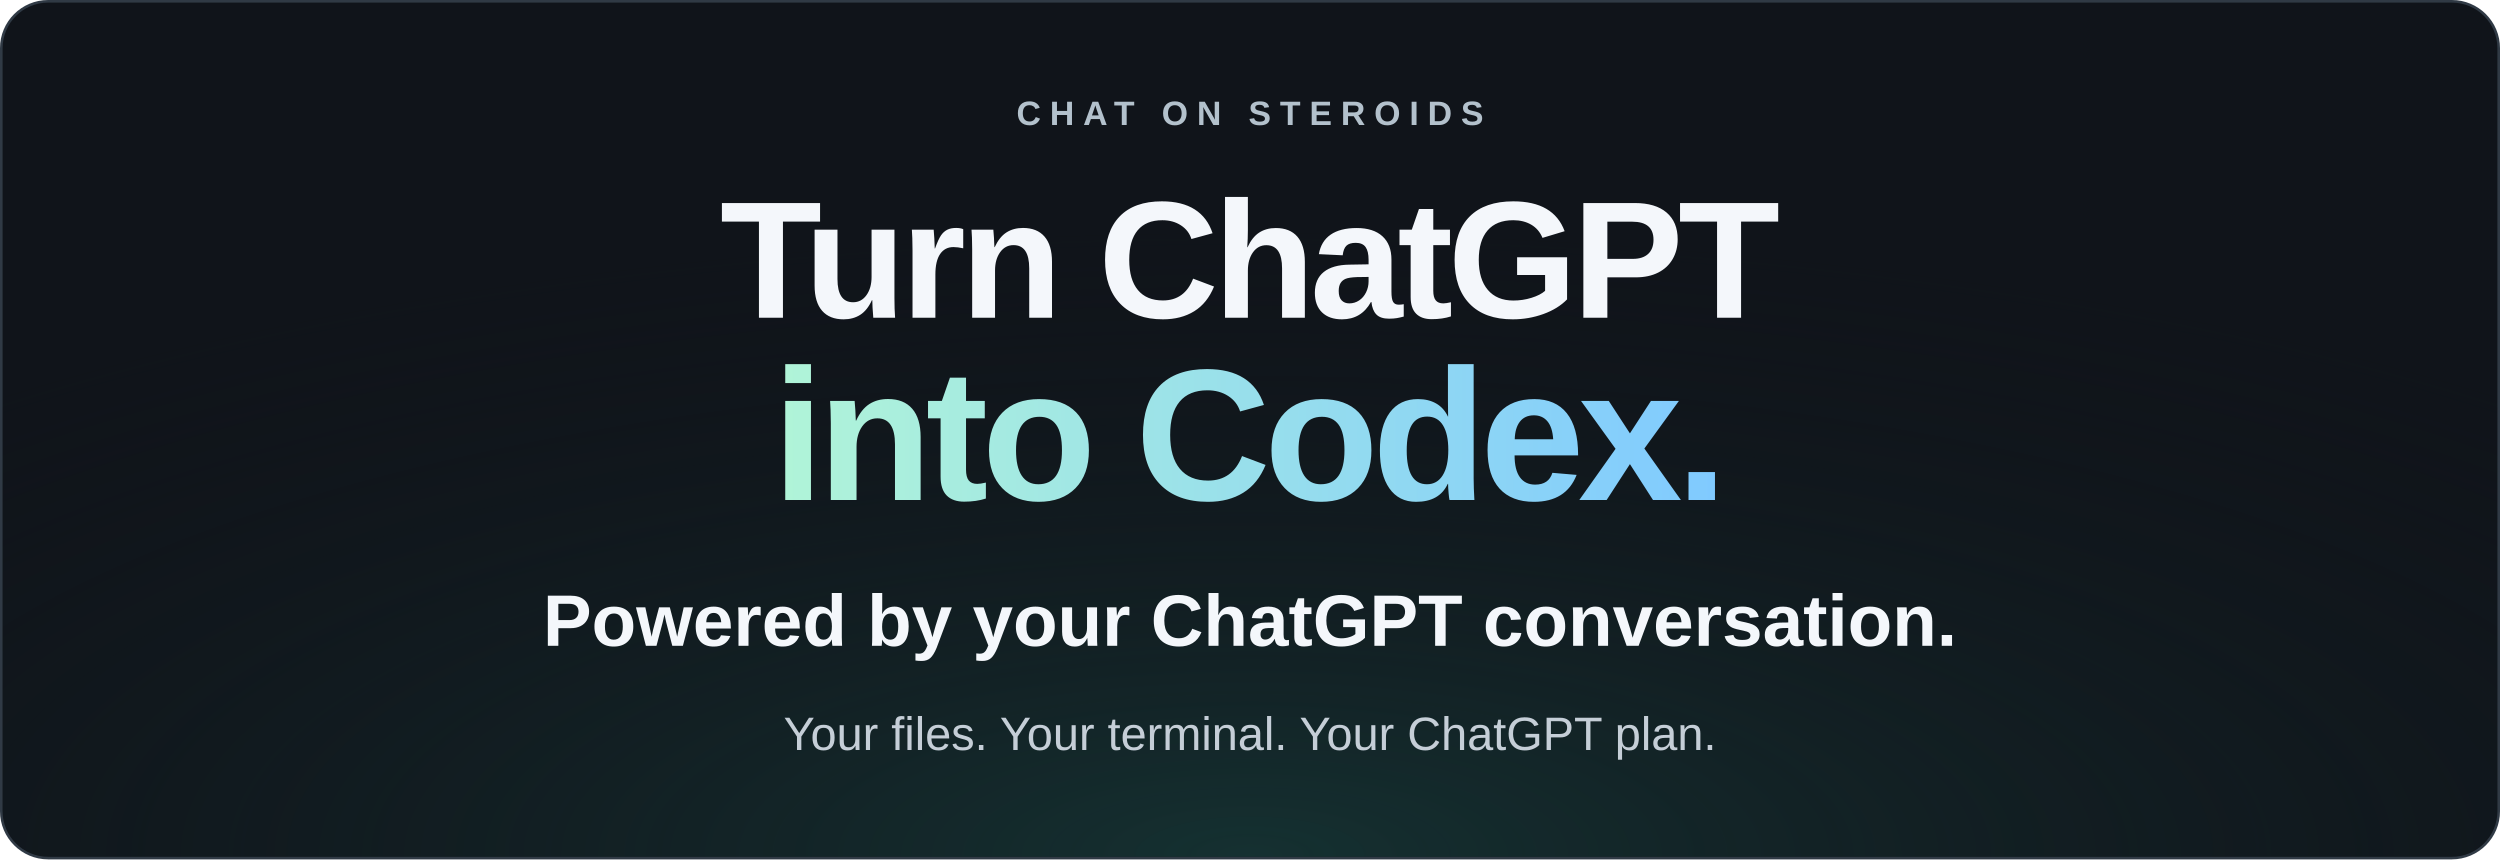
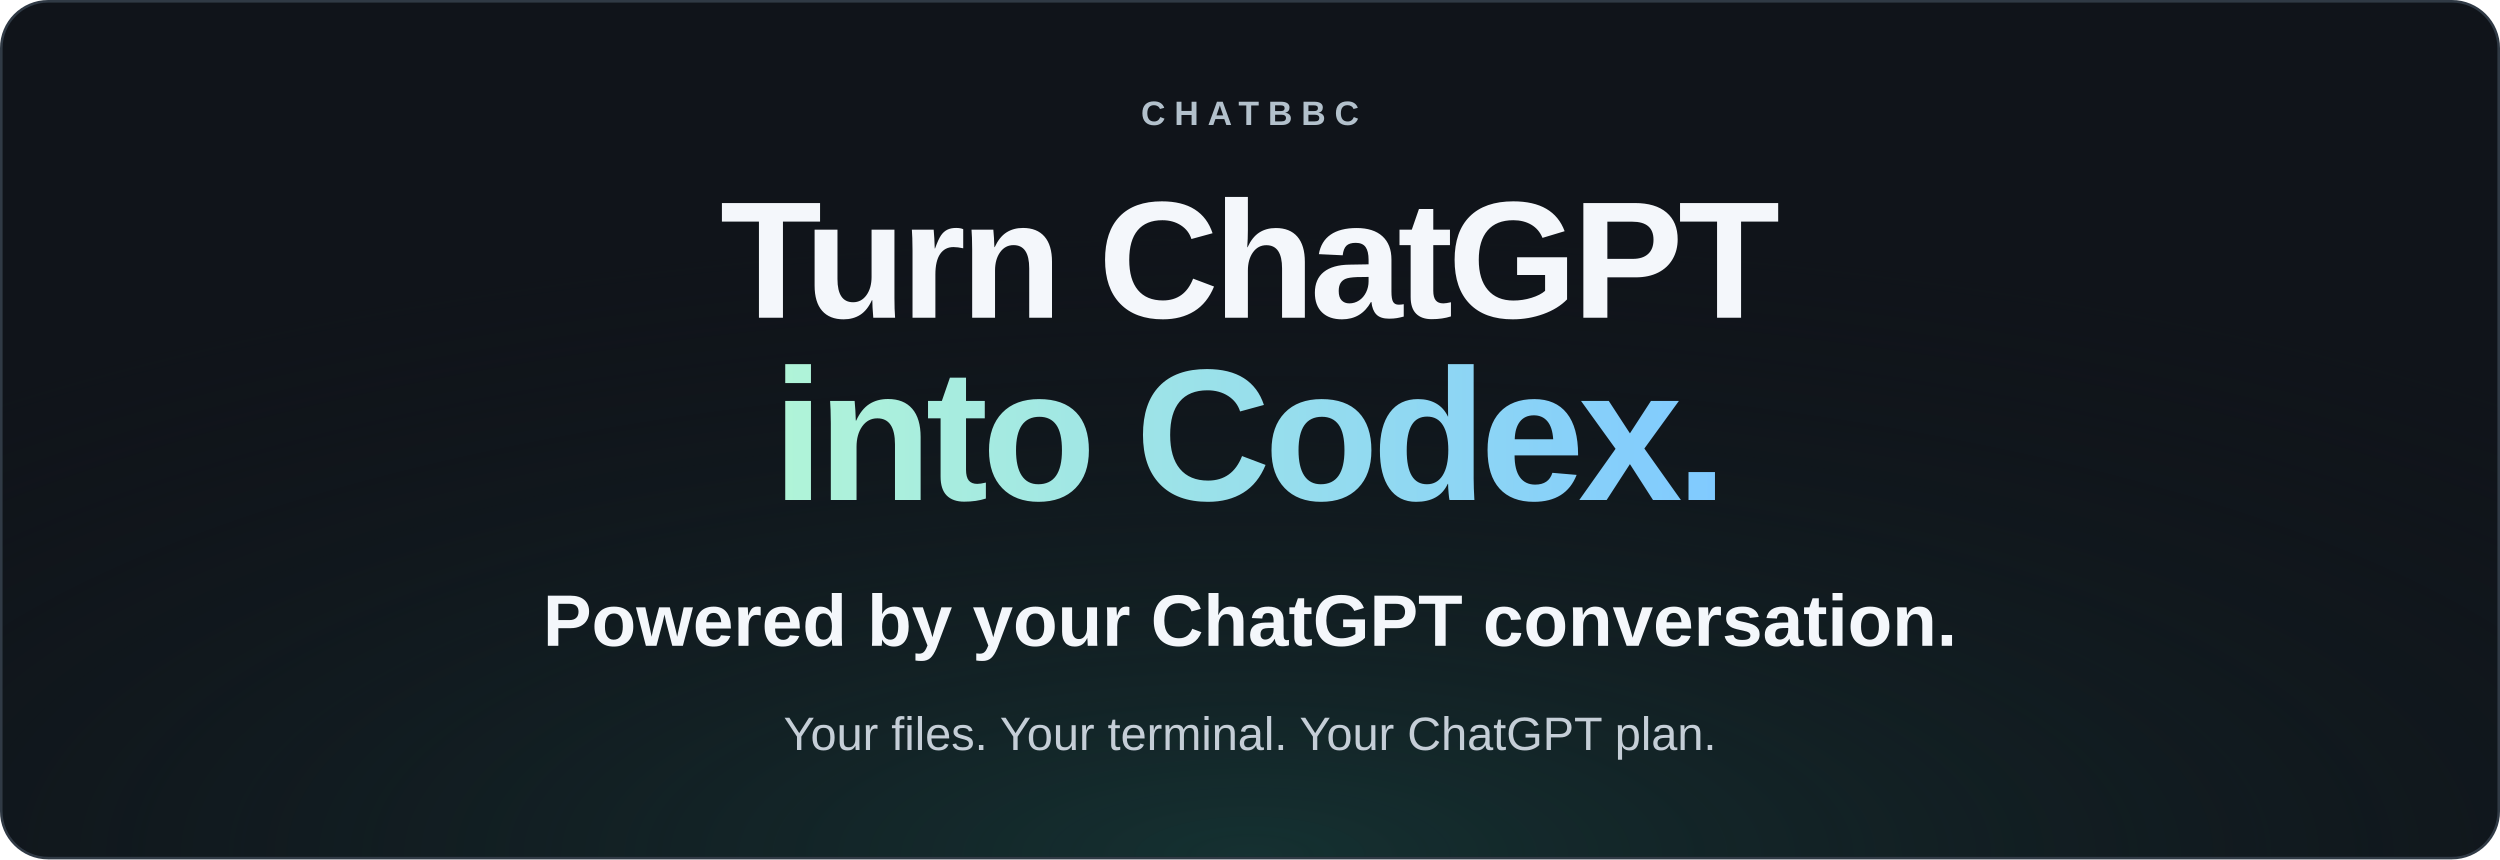
<svg xmlns="http://www.w3.org/2000/svg" width="960" height="330" viewBox="0 0 960 330" role="img" aria-labelledby="title desc">
  <defs>
    <linearGradient id="accent" x1="0" y1="0" x2="1" y2="0">
      <stop stop-color="#b0f4d8" />
      <stop offset="1" stop-color="#80caff" />
    </linearGradient>
    <radialGradient id="glow" cx="50%" cy="100%" r="75%">
      <stop stop-color="#173d3b" stop-opacity=".7" />
      <stop offset="1" stop-color="#10141a" stop-opacity="0" />
    </radialGradient>
  </defs>
  <rect x=".5" y=".5" width="959" height="329" rx="18" fill="#10141a" stroke="#303a45" />
  <rect x="1" y="1" width="958" height="328" rx="18" fill="url(#glow)" />
  <g text-anchor="middle" font-family="Arial, Helvetica, sans-serif">
-     <text x="480" y="48" font-size="13" font-weight="700" letter-spacing="3.4" fill="#b3c1cc">CHAT ON STEROIDS</text>
+     <text x="480" y="48" font-size="13" font-weight="700" letter-spacing="3.4" fill="#b3c1cc">CHATBBC</text>
    <text x="480" y="122" font-size="64" font-weight="900" letter-spacing="-2" fill="#f4f7fb">Turn ChatGPT</text>
    <text x="480" y="192" font-size="72" font-weight="900" letter-spacing="-2.5" fill="url(#accent)">into Codex.</text>
    <text x="480" y="248" font-size="28" font-weight="700" fill="#f4f7fb">Powered by your ChatGPT conversation.</text>
    <text x="480" y="288" font-size="18" fill="#c5ced7">Your files. Your terminal. Your ChatGPT plan.</text>
  </g>
</svg>
